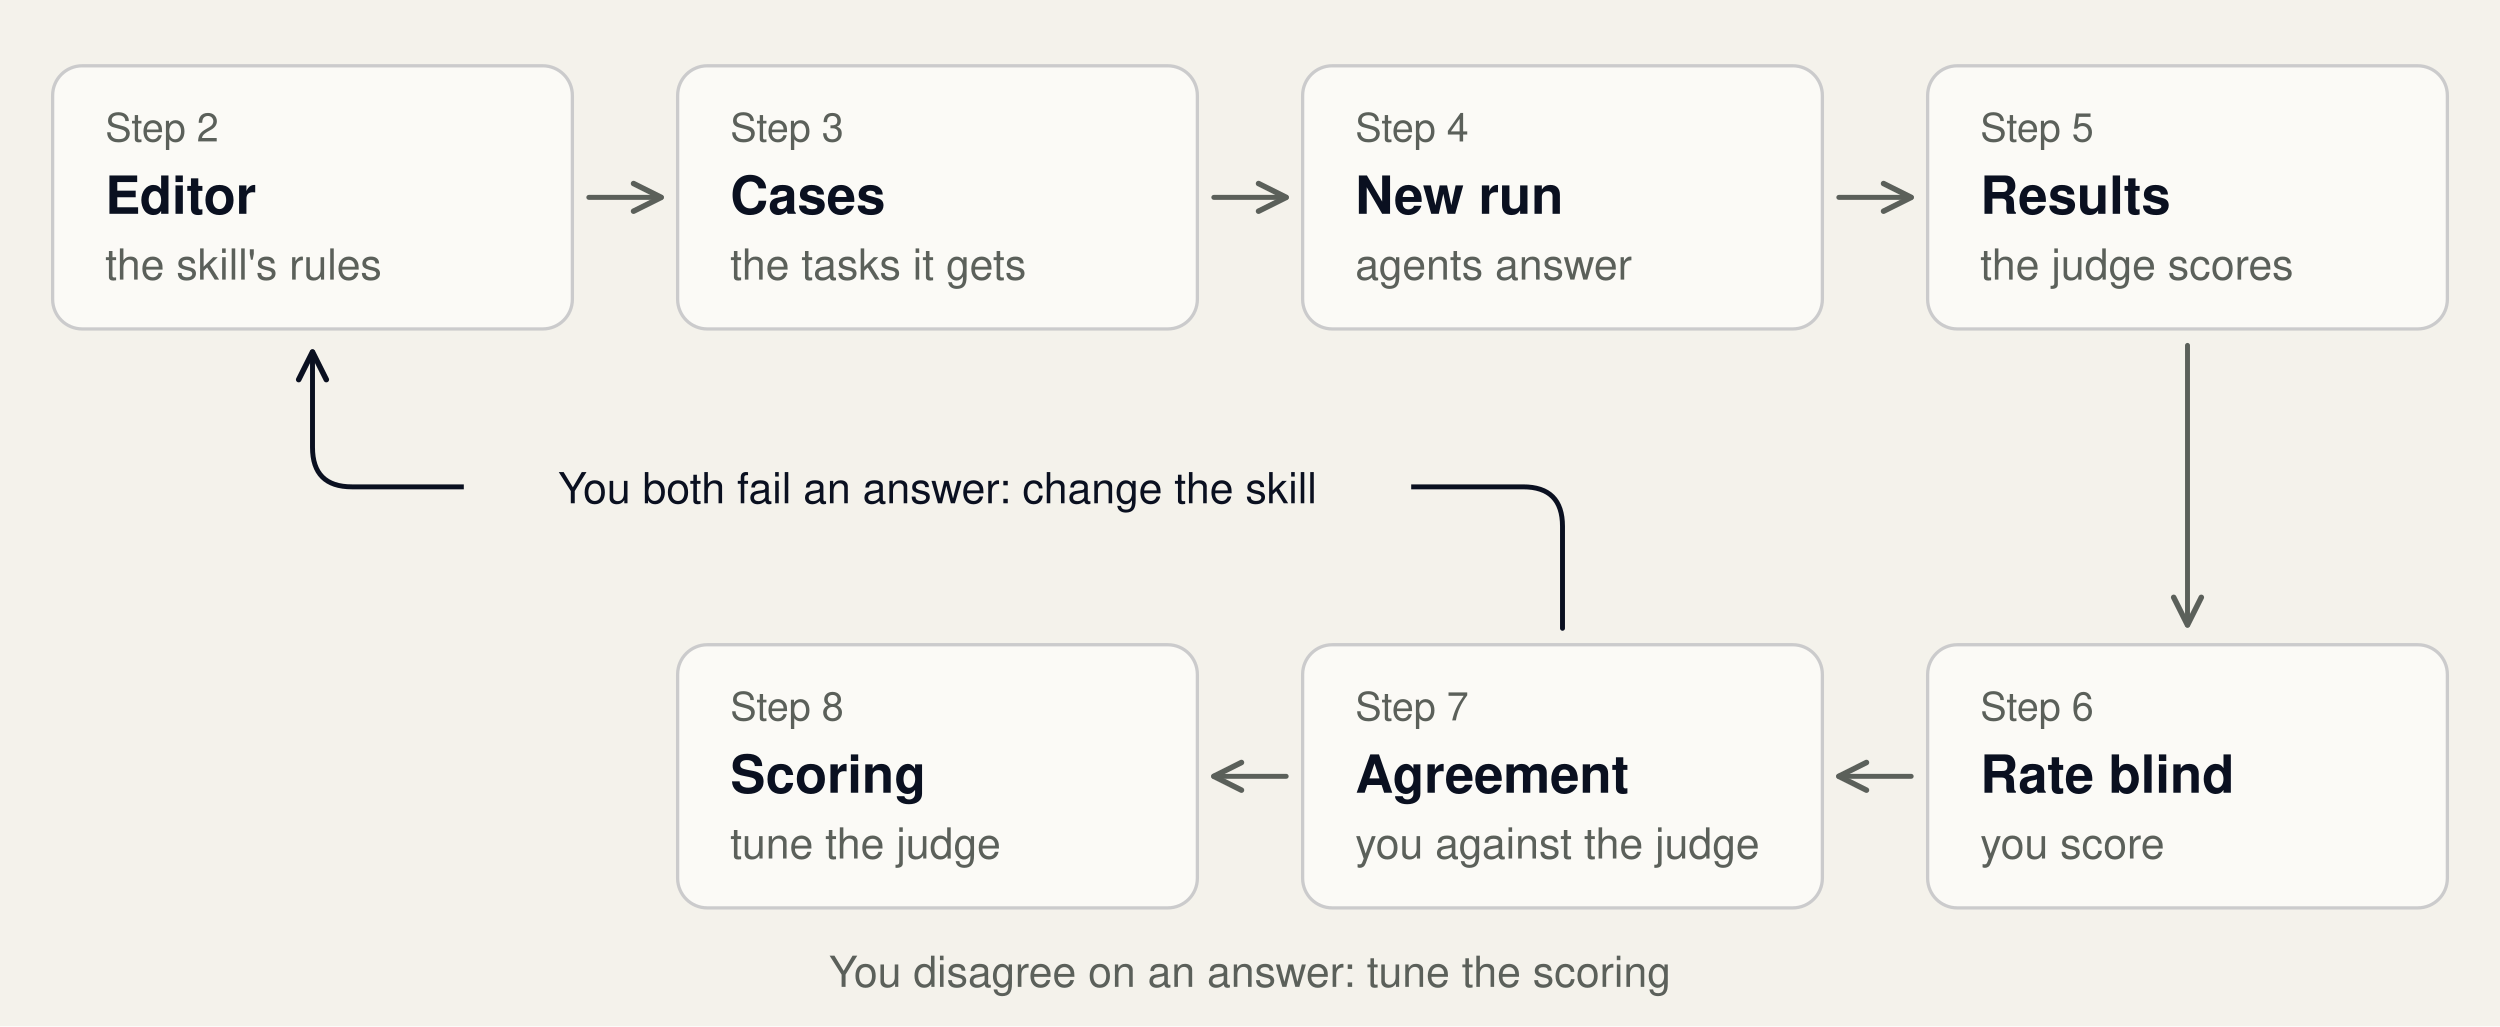
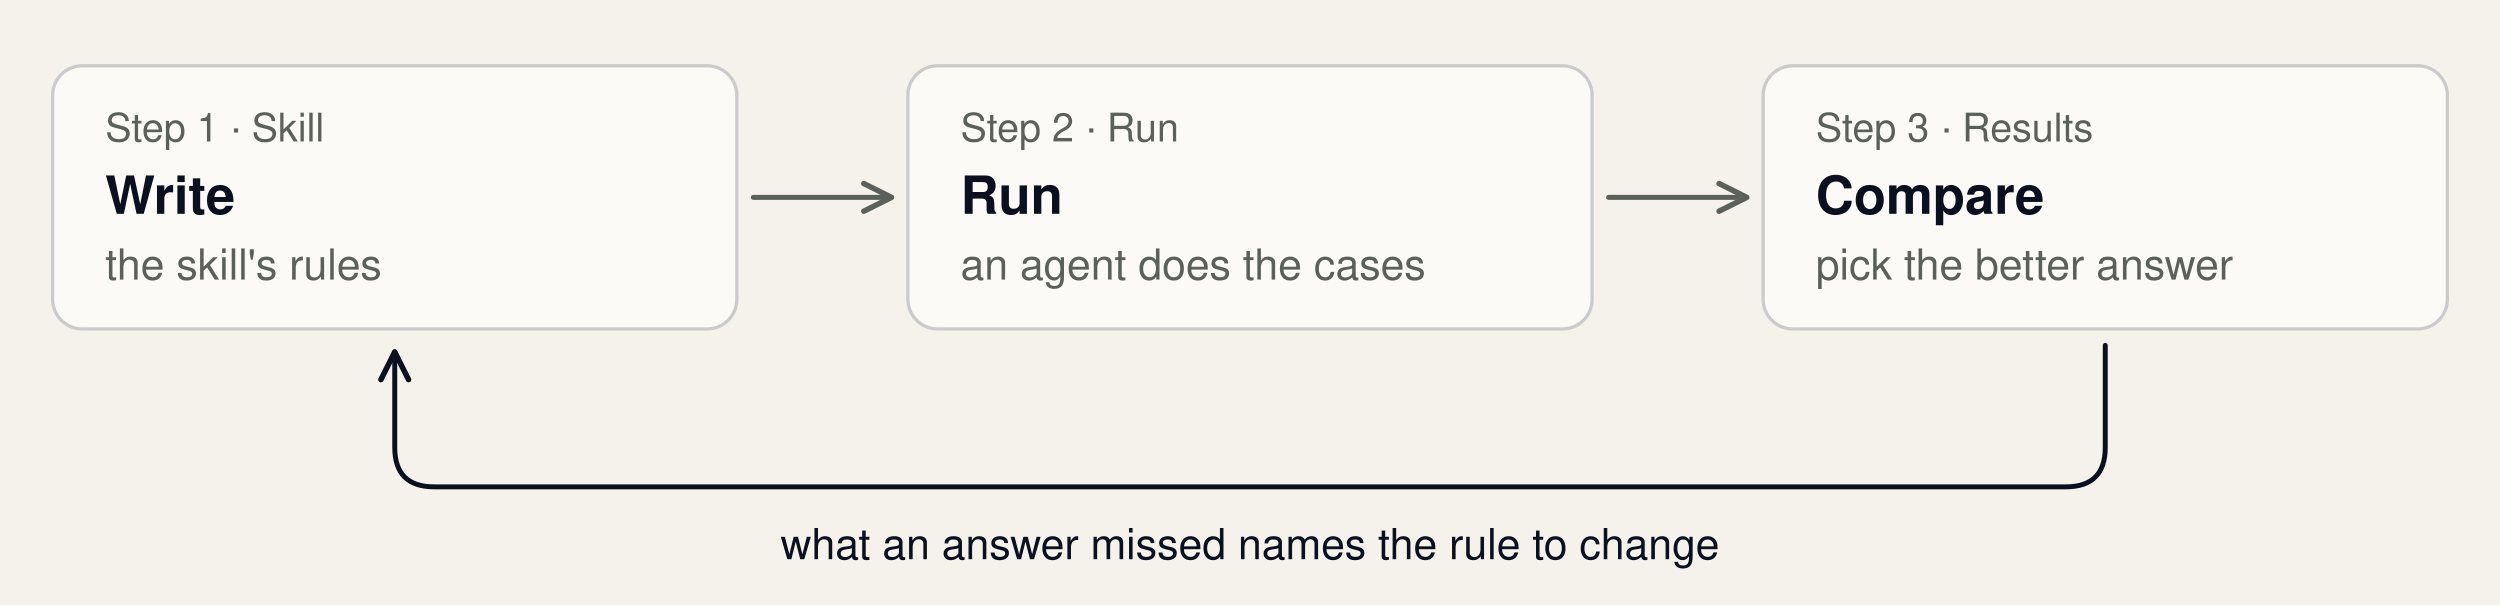
- <svg xmlns="http://www.w3.org/2000/svg" viewBox="0 0 760 312" width="760" height="312" role="img" aria-labelledby="loop-title loop-desc" font-family="ui-sans-serif, system-ui, -apple-system, 'Segoe UI', Helvetica, Arial, sans-serif">
+ <svg xmlns="http://www.w3.org/2000/svg" viewBox="0 0 760 184" width="760" height="184" role="img" aria-labelledby="loop-title loop-desc" font-family="ui-sans-serif, system-ui, -apple-system, 'Segoe UI', Helvetica, Arial, sans-serif">
  <defs>
    <marker id="head" viewBox="0 0 10 10" refX="9" refY="5" markerWidth="7" markerHeight="7" orient="auto-start-reverse">
      <path d="M1 1 9 5 1 9" fill="none" stroke="#5B605A" stroke-width="1.6" stroke-linecap="round" stroke-linejoin="round" />
    </marker>
    <marker id="head-strong" viewBox="0 0 10 10" refX="9" refY="5" markerWidth="7" markerHeight="7" orient="auto-start-reverse">
      <path d="M1 1 9 5 1 9" fill="none" stroke="#0A1020" stroke-width="1.6" stroke-linecap="round" stroke-linejoin="round" />
    </marker>
  </defs>
-   <rect width="760" height="312" fill="#F4F2EB" />
+   <rect width="760" height="184" fill="#F4F2EB" />
  <g fill="#FBFAF6" stroke="#CBCBCC" stroke-width="1">
-     <rect x="16" y="20" width="158" height="80" rx="9" />
-     <rect x="206" y="20" width="158" height="80" rx="9" />
-     <rect x="396" y="20" width="158" height="80" rx="9" />
-     <rect x="586" y="20" width="158" height="80" rx="9" />
-     <rect x="586" y="196" width="158" height="80" rx="9" />
-     <rect x="396" y="196" width="158" height="80" rx="9" />
-     <rect x="206" y="196" width="158" height="80" rx="9" />
+     <rect x="16" y="20" width="208" height="80" rx="9" />
+     <rect x="276" y="20" width="208" height="80" rx="9" />
+     <rect x="536" y="20" width="208" height="80" rx="9" />
  </g>
  <g fill="#5B605A" font-size="12" font-weight="500">
-     <text x="32" y="43">Step 2</text>
-     <text x="222" y="43">Step 3</text>
-     <text x="412" y="43">Step 4</text>
-     <text x="602" y="43">Step 5</text>
-     <text x="602" y="219">Step 6</text>
-     <text x="412" y="219">Step 7</text>
-     <text x="222" y="219">Step 8</text>
+     <text x="32" y="43">Step 1 · Skill</text>
+     <text x="292" y="43">Step 2 · Run</text>
+     <text x="552" y="43">Step 3 · Results</text>
  </g>
  <g fill="#0A1020" font-size="16" font-weight="600">
-     <text x="32" y="65">Editor</text>
-     <text x="222" y="65">Cases</text>
-     <text x="412" y="65">New run</text>
-     <text x="602" y="65">Results</text>
-     <text x="602" y="241">Rate blind</text>
-     <text x="412" y="241">Agreement</text>
-     <text x="222" y="241">Scoring</text>
+     <text x="32" y="65">Write</text>
+     <text x="292" y="65">Run</text>
+     <text x="552" y="65">Compare</text>
  </g>
  <g fill="#5B605A" font-size="13">
    <text x="32" y="85">the skill's rules</text>
-     <text x="222" y="85">the tasks it gets</text>
-     <text x="412" y="85">agents answer</text>
-     <text x="602" y="85">the judge scores</text>
-     <text x="602" y="261">you score</text>
-     <text x="412" y="261">you against the judge</text>
-     <text x="222" y="261">tune the judge</text>
+     <text x="292" y="85">an agent does the cases</text>
+     <text x="552" y="85">pick the better answer</text>
  </g>
  <g fill="none" stroke="#5B605A" stroke-width="1.5" stroke-linecap="round" marker-end="url(#head)">
-     <path d="M179 60H201" />
-     <path d="M369 60H391" />
-     <path d="M559 60H581" />
-     <path d="M665 105V190" />
-     <path d="M581 236H559" />
-     <path d="M391 236H369" />
+     <path d="M229 60H271" />
+     <path d="M489 60H531" />
  </g>
-   <path d="M475 191V160Q475 148 463 148H107Q95 148 95 136V107" fill="none" stroke="#0A1020" stroke-width="1.5" stroke-linecap="round" stroke-linejoin="round" marker-end="url(#head-strong)" />
-   <rect x="141" y="136" width="288" height="24" fill="#F4F2EB" />
-   <text x="285" y="153" text-anchor="middle" fill="#0A1020" font-size="13" font-weight="500">You both fail an answer: change the skill</text>
-   <text x="380" y="300" text-anchor="middle" fill="#5B605A" font-size="13">You disagree on an answer: tune the scoring</text>
+   <path d="M640 105V136Q640 148 628 148H132Q120 148 120 136V107" fill="none" stroke="#0A1020" stroke-width="1.5" stroke-linecap="round" stroke-linejoin="round" marker-end="url(#head-strong)" />
+   <text x="380" y="170" text-anchor="middle" fill="#0A1020" font-size="13" font-weight="500">what an answer missed names the rule to change</text>
</svg>
